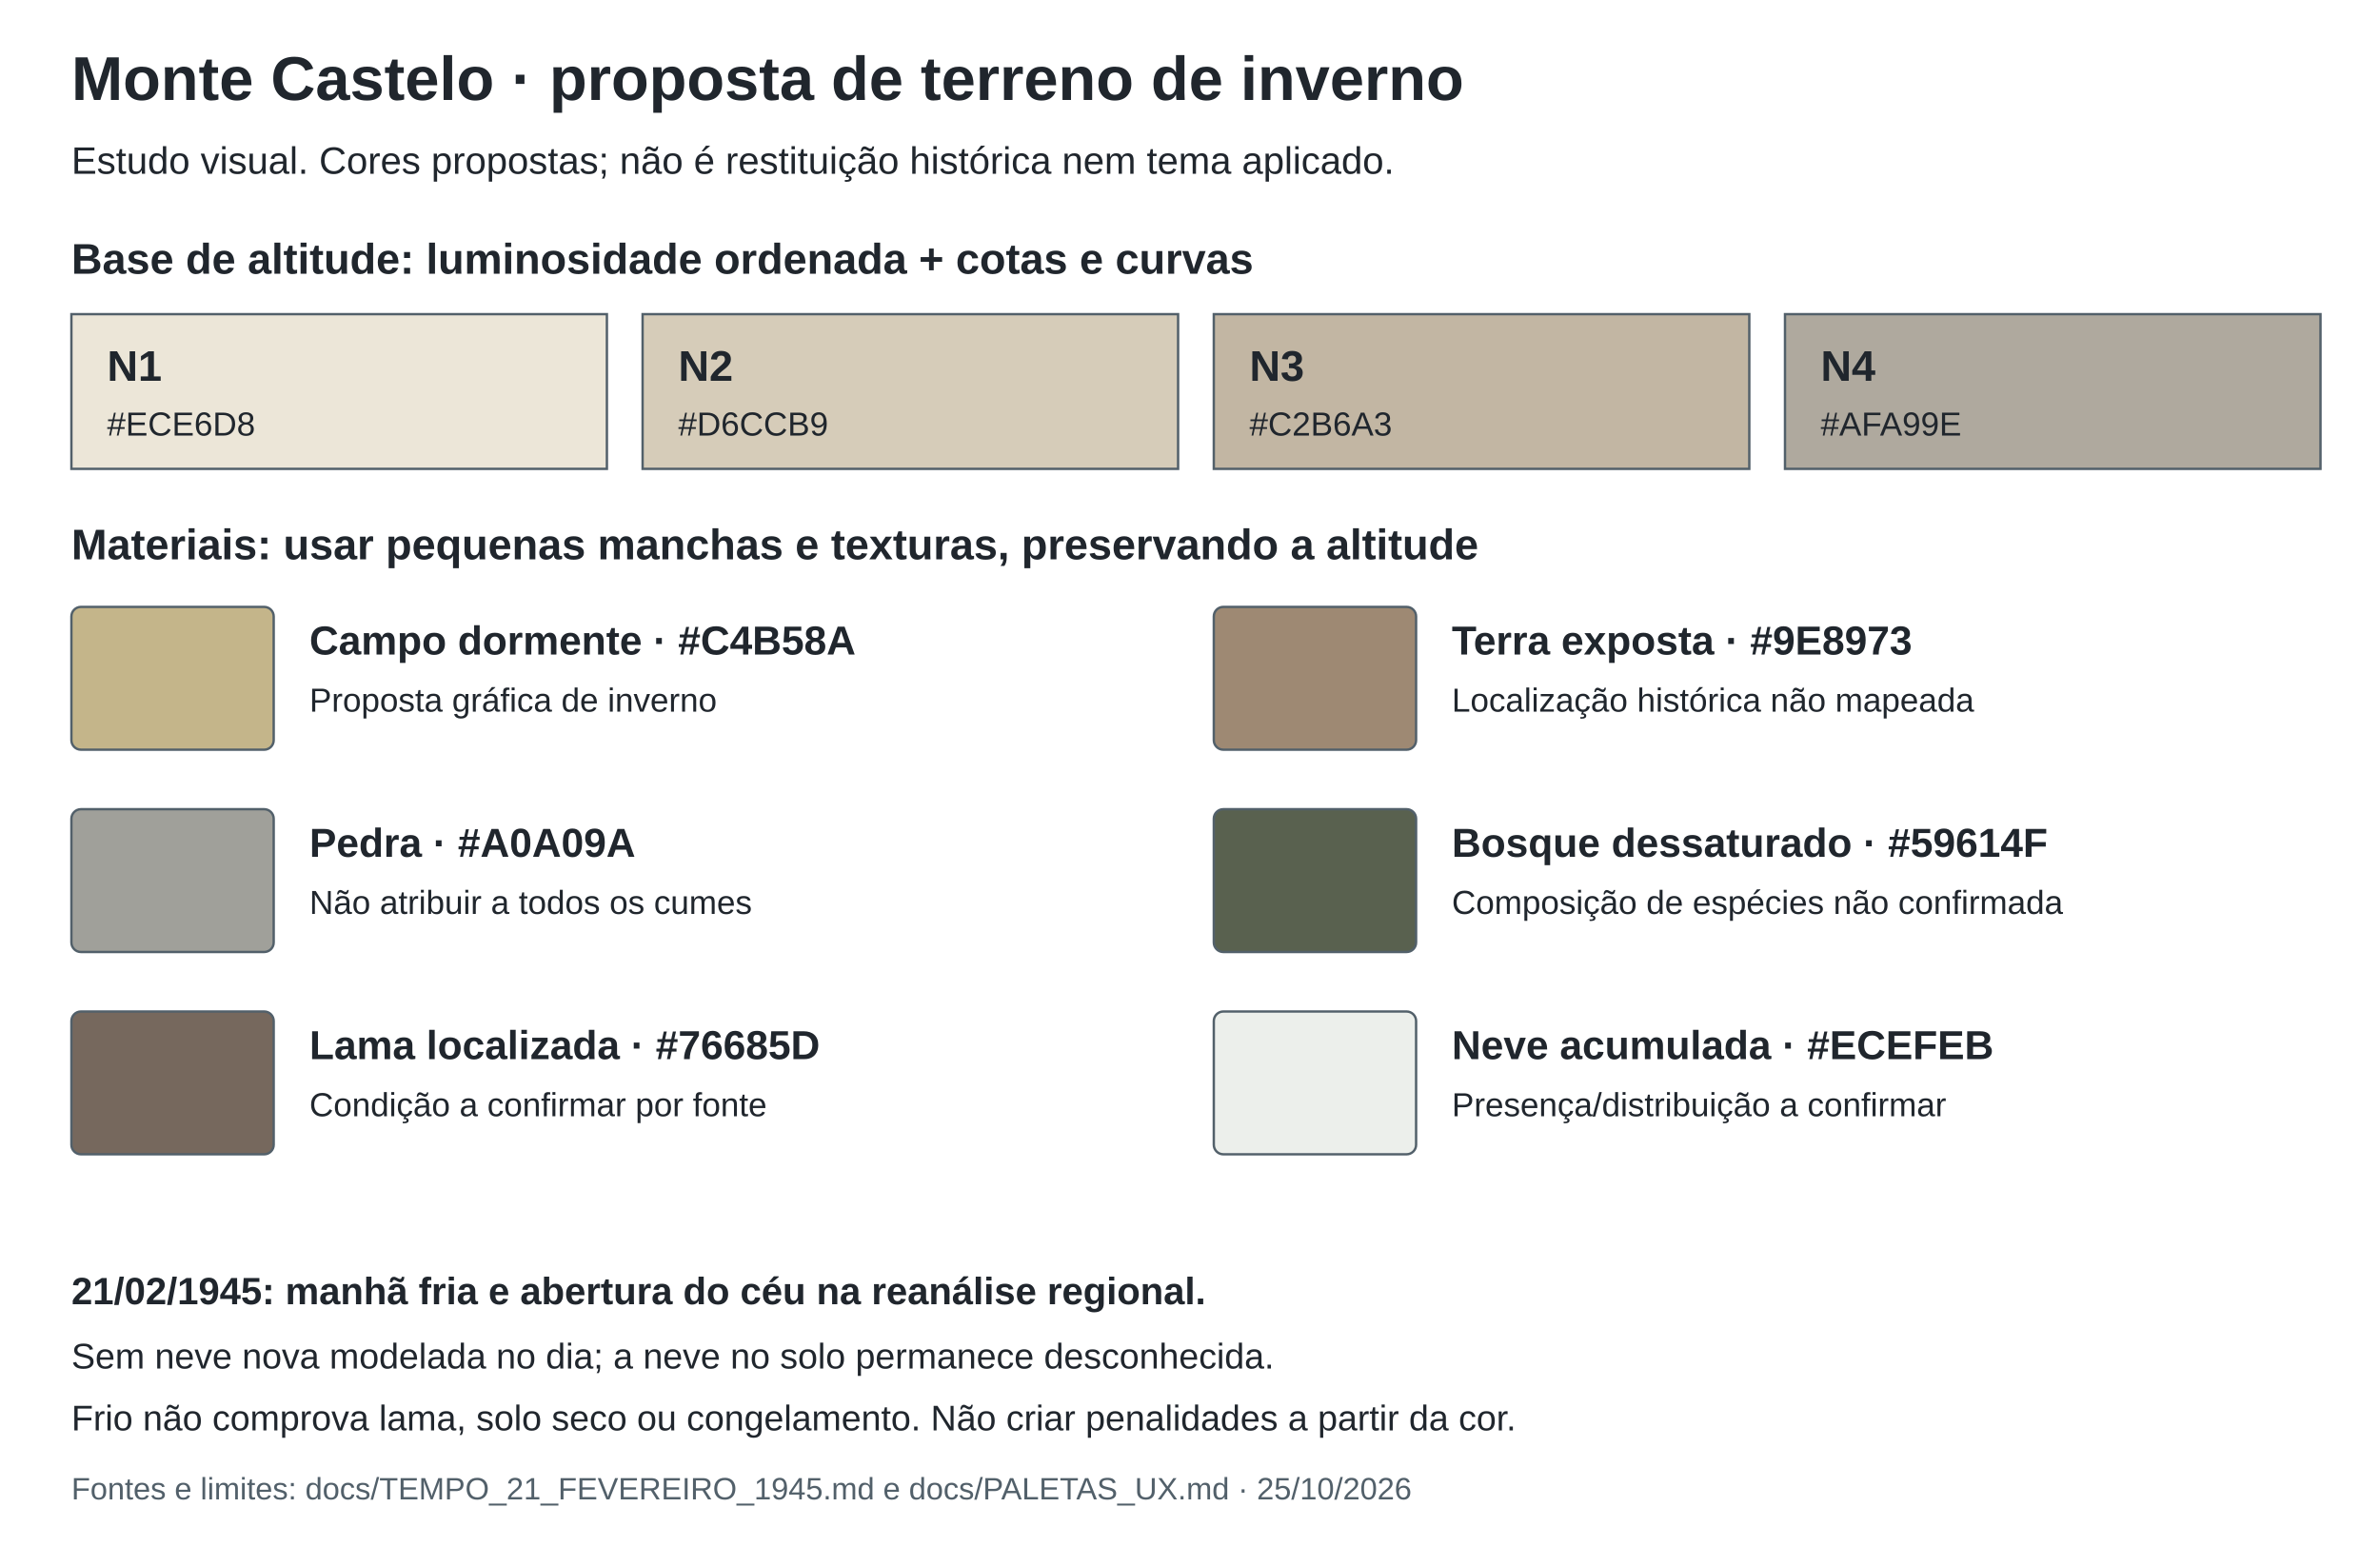
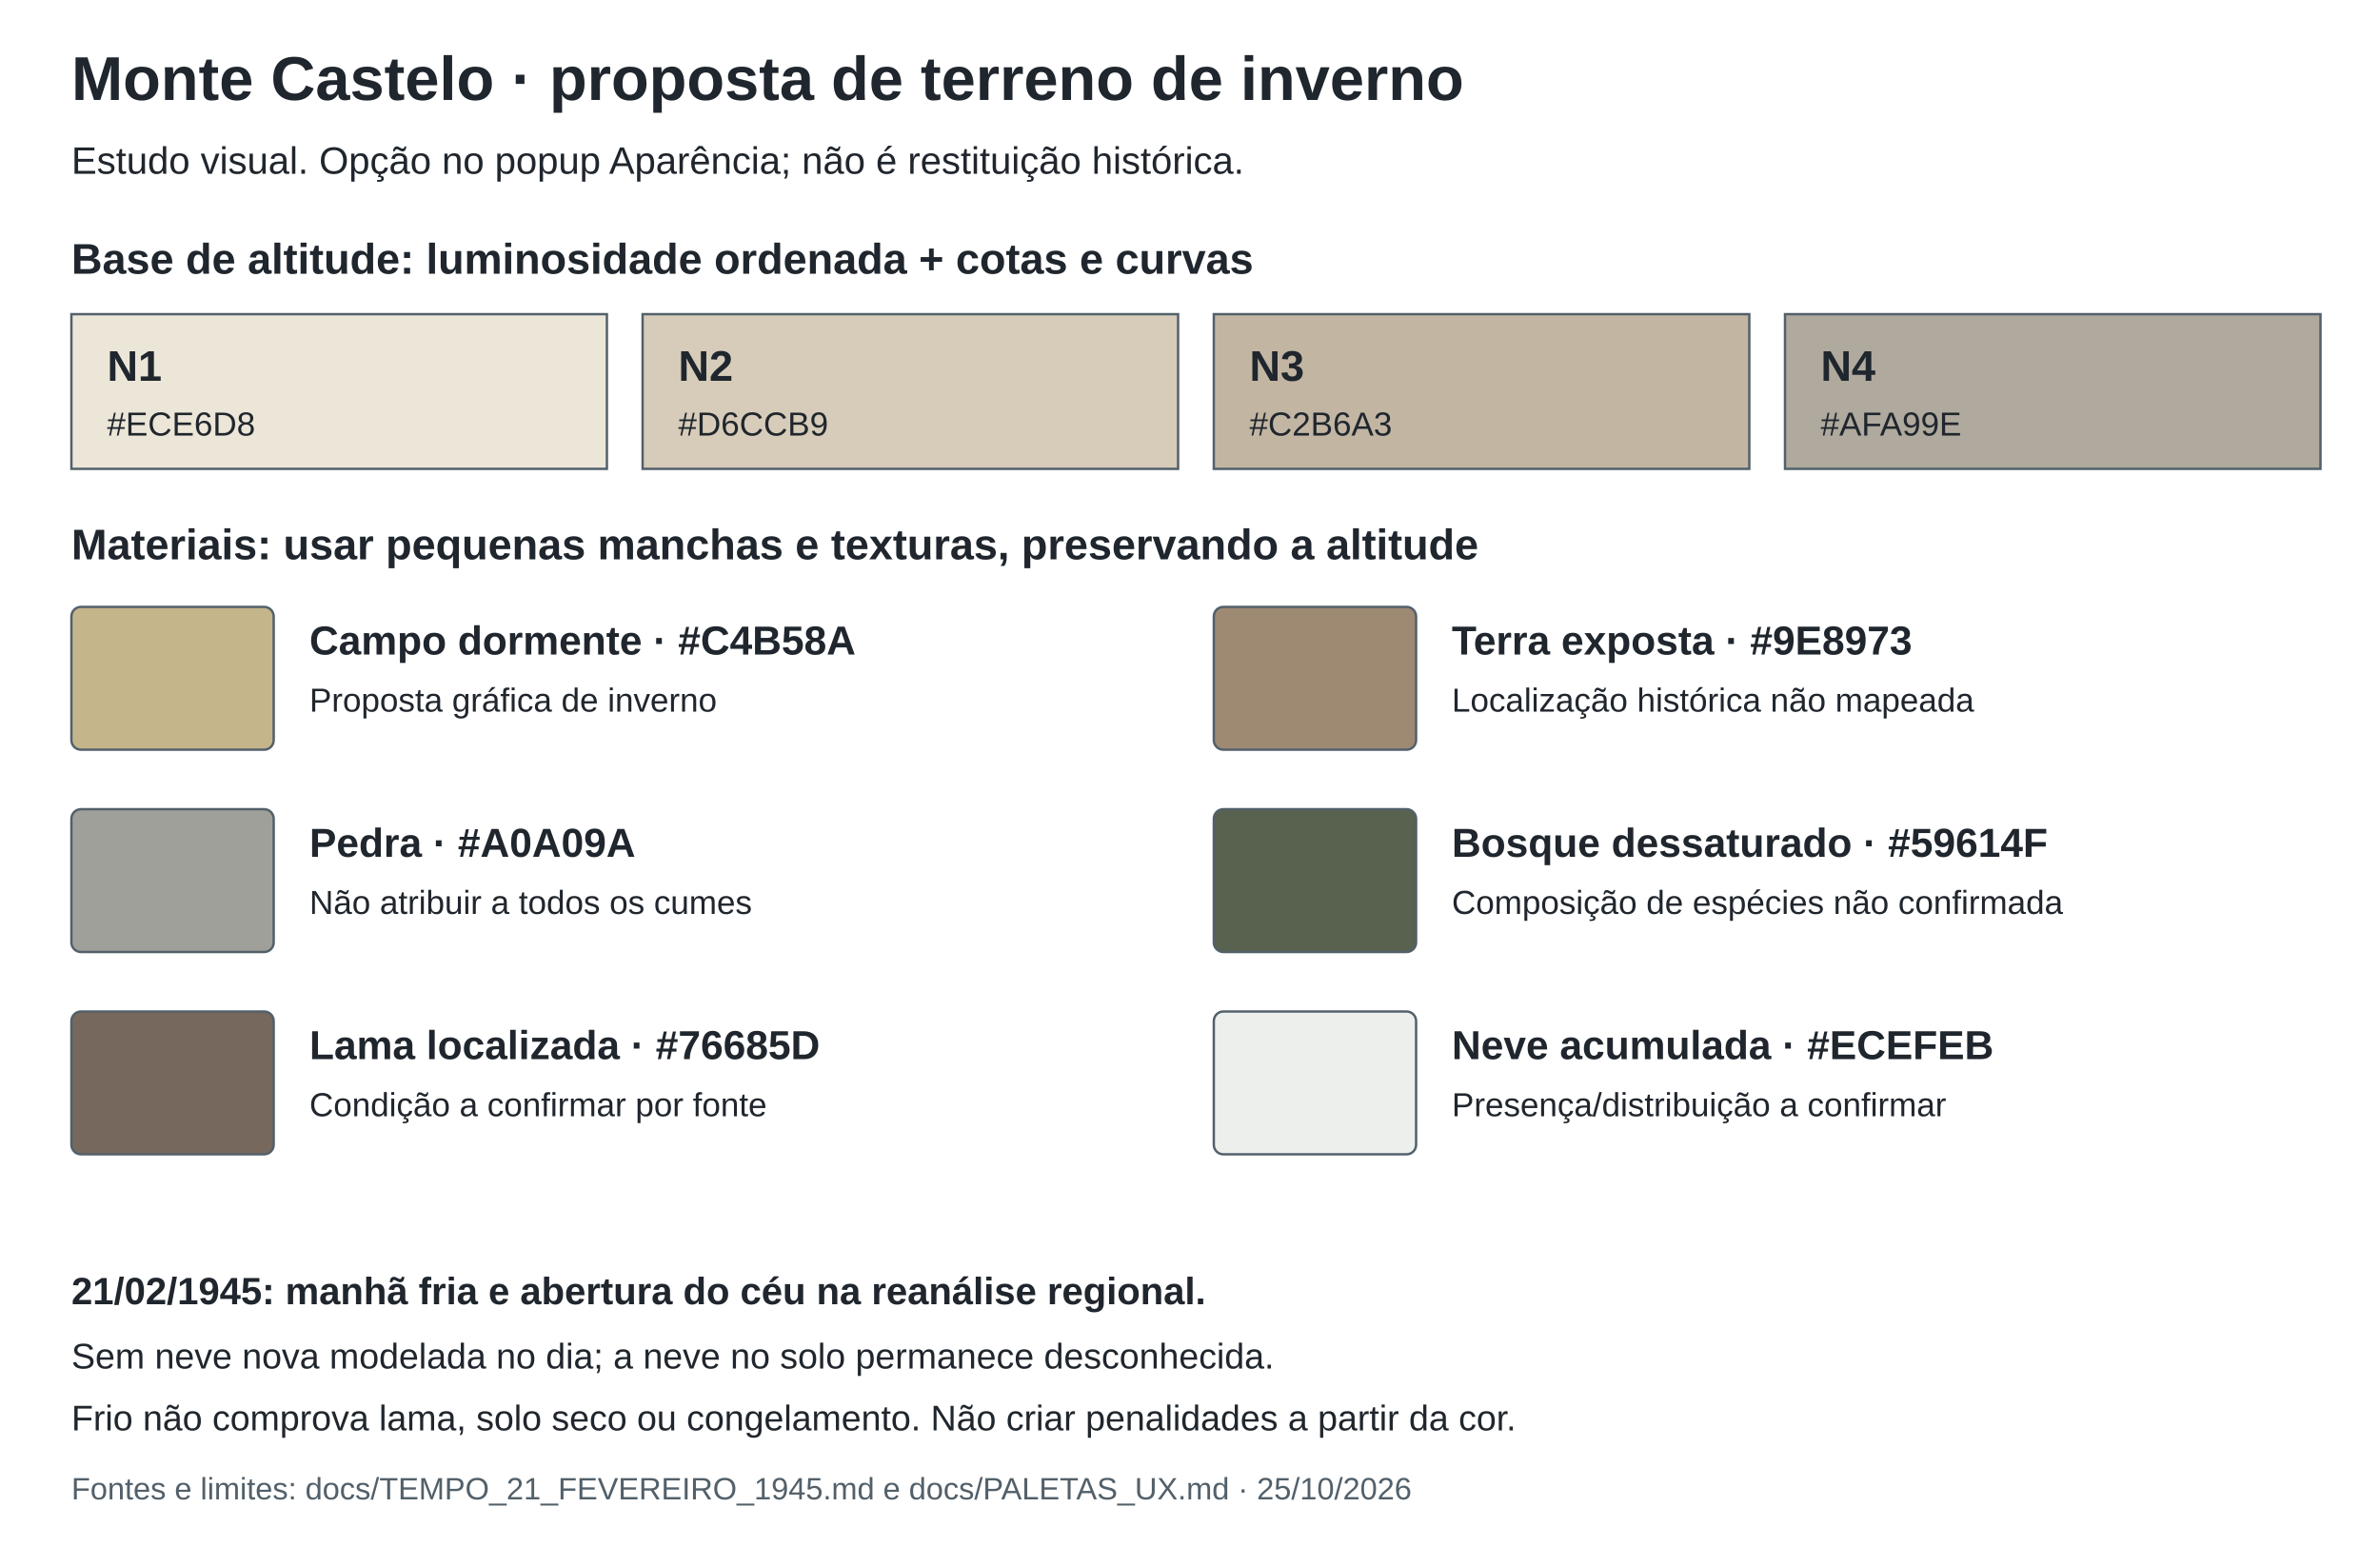
<svg xmlns="http://www.w3.org/2000/svg" width="1000" height="650" viewBox="0 0 1000 650">
  <rect width="1000" height="650" fill="white" />
  <g font-family="Arial,sans-serif" fill="#20262D">
    <text x="30" y="42" font-size="26" font-weight="bold">Monte Castelo · proposta de terreno de inverno</text>
-     <text x="30" y="73" font-size="16">Estudo visual. Cores propostas; não é restituição histórica nem tema aplicado.</text>
+     <text x="30" y="73" font-size="16">Estudo visual. Opção no popup Aparência; não é restituição histórica.</text>
    <text x="30" y="115" font-size="18" font-weight="bold">Base de altitude: luminosidade ordenada + cotas e curvas</text>
    <rect x="30" y="132" width="225" height="65" fill="#ECE6D8" stroke="#52606A" />
    <text x="45" y="160" font-size="18" font-weight="bold">N1</text>
    <text x="45" y="183" font-size="14">#ECE6D8</text>
    <rect x="270" y="132" width="225" height="65" fill="#D6CCB9" stroke="#52606A" />
    <text x="285" y="160" font-size="18" font-weight="bold">N2</text>
    <text x="285" y="183" font-size="14">#D6CCB9</text>
    <rect x="510" y="132" width="225" height="65" fill="#C2B6A3" stroke="#52606A" />
    <text x="525" y="160" font-size="18" font-weight="bold">N3</text>
    <text x="525" y="183" font-size="14">#C2B6A3</text>
    <rect x="750" y="132" width="225" height="65" fill="#AFA99E" stroke="#52606A" />
    <text x="765" y="160" font-size="18" font-weight="bold">N4</text>
    <text x="765" y="183" font-size="14">#AFA99E</text>
    <text x="30" y="235" font-size="18" font-weight="bold">Materiais: usar pequenas manchas e texturas, preservando a altitude</text>
    <rect x="30" y="255" width="85" height="60" rx="4" fill="#C4B58A" stroke="#52606A" />
    <text x="130" y="275" font-size="17" font-weight="bold">Campo dormente · #C4B58A</text>
    <text x="130" y="299" font-size="14">Proposta gráfica de inverno</text>
    <rect x="510" y="255" width="85" height="60" rx="4" fill="#9E8973" stroke="#52606A" />
    <text x="610" y="275" font-size="17" font-weight="bold">Terra exposta · #9E8973</text>
    <text x="610" y="299" font-size="14">Localização histórica não mapeada</text>
    <rect x="30" y="340" width="85" height="60" rx="4" fill="#A0A09A" stroke="#52606A" />
    <text x="130" y="360" font-size="17" font-weight="bold">Pedra · #A0A09A</text>
    <text x="130" y="384" font-size="14">Não atribuir a todos os cumes</text>
    <rect x="510" y="340" width="85" height="60" rx="4" fill="#59614F" stroke="#52606A" />
    <text x="610" y="360" font-size="17" font-weight="bold">Bosque dessaturado · #59614F</text>
    <text x="610" y="384" font-size="14">Composição de espécies não confirmada</text>
    <rect x="30" y="425" width="85" height="60" rx="4" fill="#76685D" stroke="#52606A" />
    <text x="130" y="445" font-size="17" font-weight="bold">Lama localizada · #76685D</text>
    <text x="130" y="469" font-size="14">Condição a confirmar por fonte</text>
    <rect x="510" y="425" width="85" height="60" rx="4" fill="#ECEFEB" stroke="#52606A" />
    <text x="610" y="445" font-size="17" font-weight="bold">Neve acumulada · #ECEFEB</text>
    <text x="610" y="469" font-size="14">Presença/distribuição a confirmar</text>
    <text x="30" y="548" font-size="16" font-weight="bold">21/02/1945: manhã fria e abertura do céu na reanálise regional.</text>
    <text x="30" y="575" font-size="15">Sem neve nova modelada no dia; a neve no solo permanece desconhecida.</text>
    <text x="30" y="601" font-size="15">Frio não comprova lama, solo seco ou congelamento. Não criar penalidades a partir da cor.</text>
    <text x="30" y="630" font-size="13" fill="#52606A">Fontes e limites: docs/TEMPO_21_FEVEREIRO_1945.md e docs/PALETAS_UX.md · 25/10/2026</text>
  </g>
</svg>
